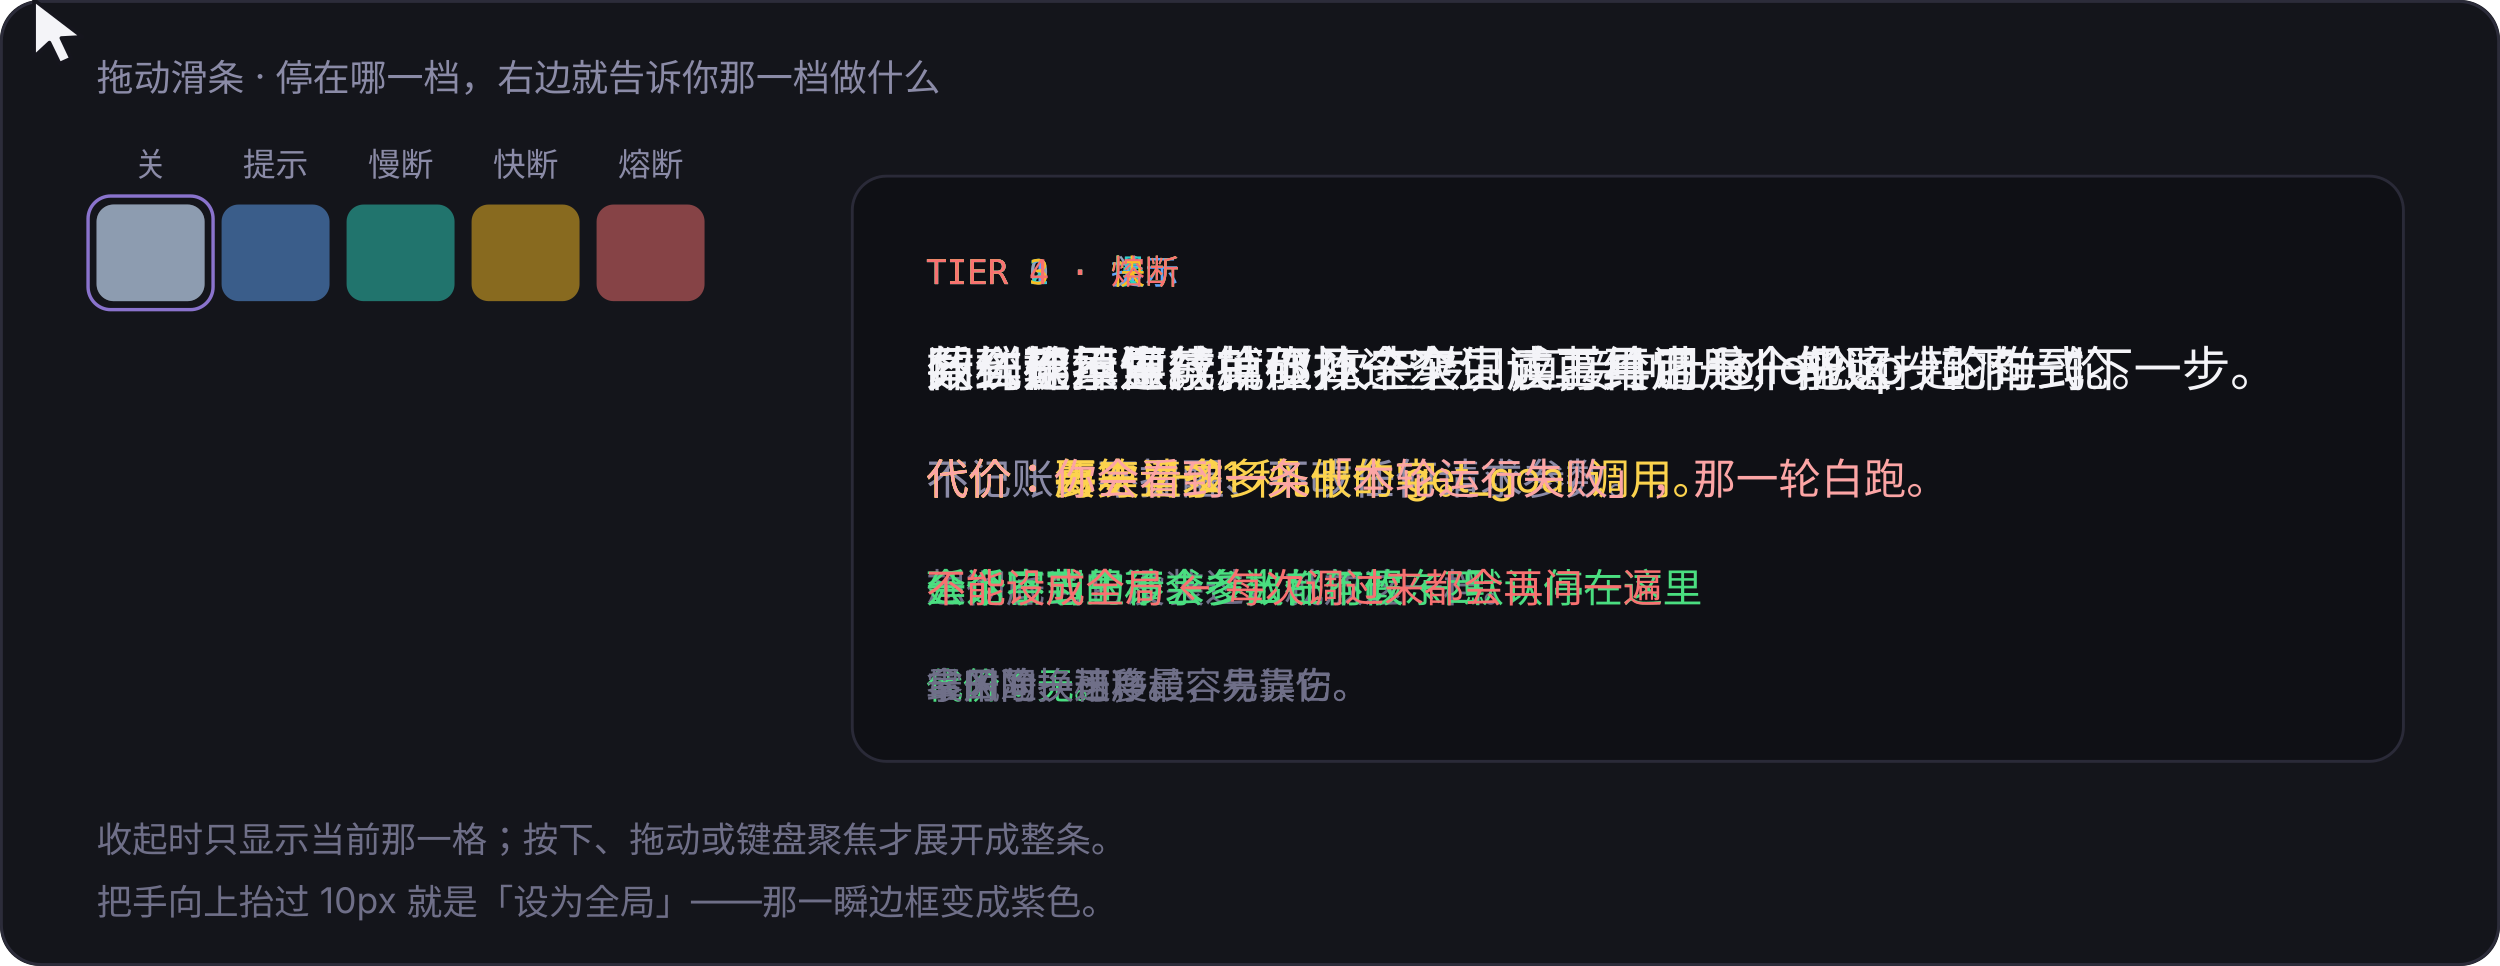
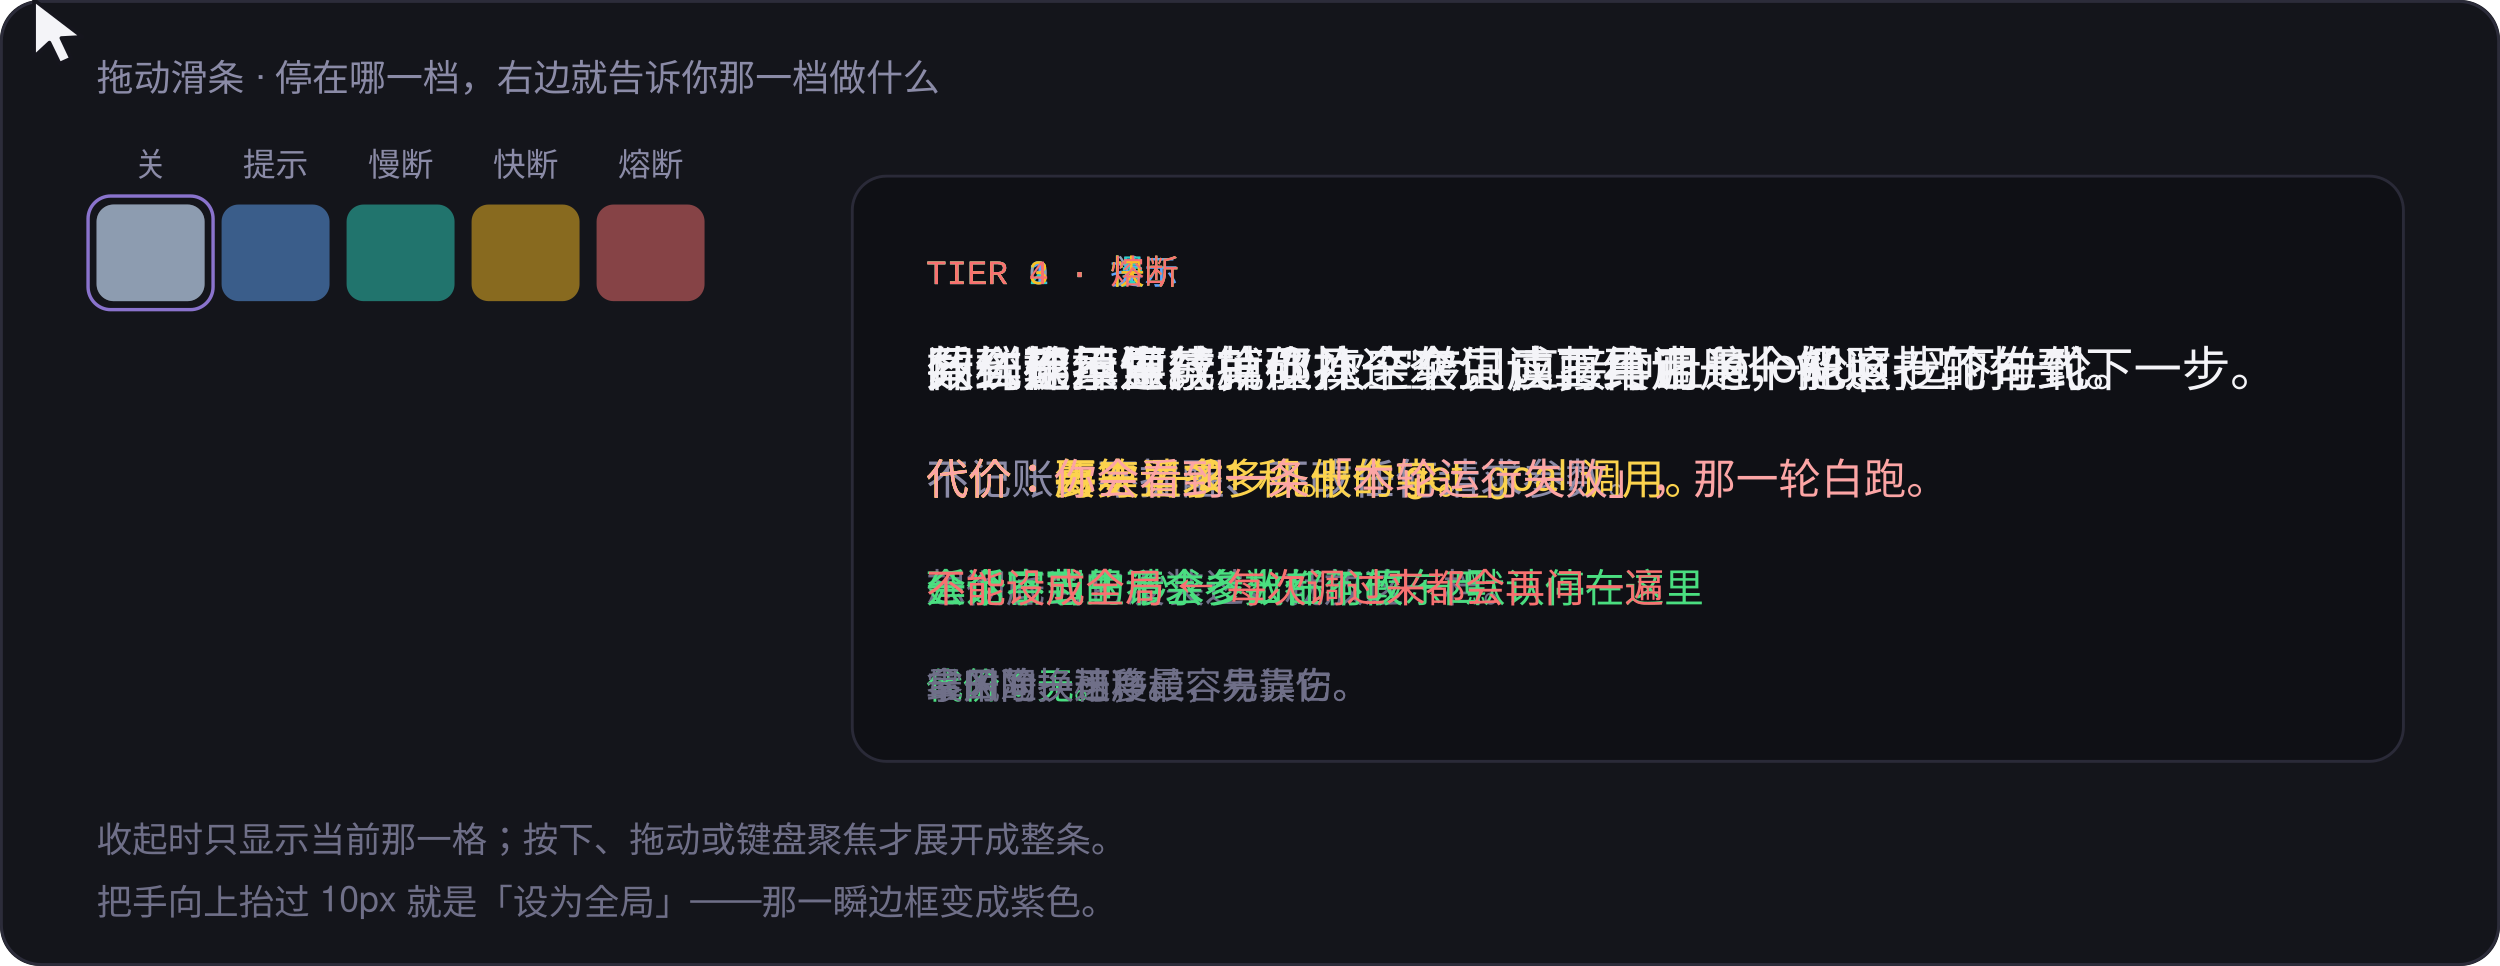
<svg xmlns="http://www.w3.org/2000/svg" width="880" height="340" viewBox="0 0 880 340" role="img" aria-label="拖动滑条切换五档的动画">
  <defs>
    <style>
-       .ui { font-family: system-ui,-apple-system,'Segoe UI',sans-serif; }
-       .mono { font-family: ui-monospace,SFMono-Regular,Menlo,monospace; }
+       .ui { font-family: -apple-system,BlinkMacSystemFont,'Segoe UI','PingFang SC','Hiragino Sans GB','Microsoft YaHei','Noto Sans SC',Helvetica,Arial,sans-serif; }
+       .mono { font-family: ui-monospace,SFMono-Regular,'SF Mono',Consolas,'Liberation Mono',Menlo,'Microsoft YaHei',monospace; }
    </style>
  </defs>
  <rect width="880" height="340" rx="14" fill="#14151b" />
  <rect x="0.5" y="0.5" width="879" height="339" rx="14" fill="none" stroke="#2c2c3a" />
  <text x="34" y="32" class="ui" font-size="13" fill="#8b8ba7">拖动滑条 · 停在哪一档，右边就告诉你那一档做什么</text>
  <g class="ui" font-size="11.5" fill="#8b8ba7">
    <text x="53" y="62" text-anchor="middle">关</text>
    <text x="97" y="62" text-anchor="middle">提示</text>
    <text x="141" y="62" text-anchor="middle">慢断</text>
    <text x="185" y="62" text-anchor="middle">快断</text>
    <text x="229" y="62" text-anchor="middle">熔断</text>
  </g>
  <g>
    <rect x="34" y="72" width="38" height="34" rx="6" fill="#94a3b8" opacity="0.5" />
    <rect x="78" y="72" width="38" height="34" rx="6" fill="#60a5fa" opacity="0.5" />
    <rect x="122" y="72" width="38" height="34" rx="6" fill="#2dd4bf" opacity="0.5" />
    <rect x="166" y="72" width="38" height="34" rx="6" fill="#fbbf24" opacity="0.5" />
    <rect x="210" y="72" width="38" height="34" rx="6" fill="#f87171" opacity="0.5" />
  </g>
  <rect x="34" y="72" width="38" height="34" rx="6" fill="#94a3b8" opacity="0.9">
    <animate attributeName="x" values="34;34;78;78;122;122;166;166;210;210;34" keyTimes="0;0.16;0.20;0.36;0.40;0.56;0.60;0.76;0.80;0.96;1" dur="13s" repeatCount="indefinite" />
    <animate attributeName="fill" values="#94a3b8;#94a3b8;#60a5fa;#60a5fa;#2dd4bf;#2dd4bf;#fbbf24;#fbbf24;#f87171;#f87171;#94a3b8" keyTimes="0;0.16;0.20;0.36;0.40;0.56;0.60;0.76;0.80;0.96;1" dur="13s" repeatCount="indefinite" />
  </rect>
  <rect x="31" y="69" width="44" height="40" rx="8" fill="none" stroke="#a78bfa" stroke-width="1.2" opacity="0.8">
    <animate attributeName="x" values="31;31;75;75;119;119;163;163;207;207;31" keyTimes="0;0.16;0.20;0.36;0.40;0.56;0.60;0.76;0.80;0.96;1" dur="13s" repeatCount="indefinite" />
  </rect>
  <g>
    <animateTransform attributeName="transform" type="translate" values="41,100; 41,100; 85,100; 85,100; 129,100; 129,100; 173,100; 173,100; 217,100; 217,100; 41,100" keyTimes="0;0.16;0.20;0.36;0.40;0.56;0.60;0.76;0.80;0.96;1" dur="13s" repeatCount="indefinite" />
    <path d="M12,0 L12,20 L17.4,15 L21,22.4 L25,20.6 L21.6,13.4 L29,13 Z" fill="#f4f4f8" stroke="#15151d" stroke-width="1.3" stroke-linejoin="round" />
  </g>
  <g transform="translate(300,62)">
    <rect x="0" y="0" width="546" height="206" rx="12" fill="#0f1015" stroke="#2a2a38" />
    <g>
      <animate attributeName="opacity" values="1;1;0;0;0;0;0;0;0;0;1" keyTimes="0;0.16;0.20;0.36;0.40;0.56;0.60;0.76;0.80;0.96;1" dur="13s" repeatCount="indefinite" />
      <text x="26" y="38" class="mono" font-size="12" fill="#94a3b8">TIER 0 · 关</text>
      <text x="26" y="74" class="ui" font-size="17" fill="#f4f4f8">什么都不做。</text>
      <text x="26" y="112" class="ui" font-size="15" fill="#8b8ba7">不记账、不提醒、不改任何请求参数。</text>
      <text x="26" y="150" class="ui" font-size="14" fill="#6f6f88">想彻底当它没装过，就放这一档。</text>
      <text x="26" y="184" class="ui" font-size="13" fill="#4ade80">代价：无。</text>
    </g>
    <g>
      <animate attributeName="opacity" values="0;0;1;1;0;0;0;0;0;0;0" keyTimes="0;0.16;0.20;0.36;0.40;0.56;0.60;0.76;0.80;0.96;1" dur="13s" repeatCount="indefinite" />
      <text x="26" y="38" class="mono" font-size="12" fill="#60a5fa">TIER 1 · 提示</text>
      <text x="26" y="74" class="ui" font-size="17" fill="#f4f4f8">系统提示里禁掉那几个空词，再给它一个能照抄的句式。</text>
      <text x="26" y="112" class="ui" font-size="15" fill="#fcd34d">代价：每次请求多几十个字。</text>
      <text x="26" y="150" class="ui" font-size="14" fill="#4ade80">一个字节的请求参数都不改 ← 默认停在这里</text>
      <text x="26" y="184" class="ui" font-size="13" fill="#6f6f88">零风险、可移植，先靠它。</text>
    </g>
    <g>
      <animate attributeName="opacity" values="0;0;0;0;1;1;0;0;0;0;0" keyTimes="0;0.16;0.20;0.36;0.40;0.56;0.60;0.76;0.80;0.96;1" dur="13s" repeatCount="indefinite" />
      <text x="26" y="38" class="mono" font-size="12" fill="#2dd4bf">TIER 2 · 慢断</text>
      <text x="26" y="74" class="ui" font-size="17" fill="#f4f4f8">数到连续短行就砍掉这次生成，再用 followup 起下一轮。</text>
      <text x="26" y="112" class="ui" font-size="15" fill="#fcd34d">代价：要等 7–21 秒。</text>
      <text x="26" y="150" class="ui" font-size="14" fill="#4ade80">会话日志里不会多出任何假东西</text>
      <text x="26" y="184" class="ui" font-size="13" fill="#6f6f88">拿时间换干净。</text>
    </g>
    <g>
      <animate attributeName="opacity" values="0;0;0;0;0;0;1;1;0;0;0" keyTimes="0;0.16;0.20;0.36;0.40;0.56;0.60;0.76;0.80;0.96;1" dur="13s" repeatCount="indefinite" />
      <text x="26" y="38" class="mono" font-size="12" fill="#fbbf24">TIER 3 · 快断</text>
      <text x="26" y="74" class="ui" font-size="17" fill="#f4f4f8">同样砍掉生成，但补一个只读工具调用，把这一轮推到下一步。</text>
      <text x="26" y="112" class="ui" font-size="15" fill="#fcd34d">代价：历史里多一条假的 get_goal 调用。</text>
      <text x="26" y="150" class="ui" font-size="14" fill="#4ade80">延迟不到 1 秒</text>
      <text x="26" y="184" class="ui" font-size="13" fill="#6f6f88">拿干净换速度。</text>
    </g>
    <g>
      <animate attributeName="opacity" values="0;0;0;0;0;0;0;0;1;1;0" keyTimes="0;0.16;0.20;0.36;0.40;0.56;0.60;0.76;0.80;0.96;1" dur="13s" repeatCount="indefinite" />
      <text x="26" y="38" class="mono" font-size="12" fill="#f87171">TIER 4 · 熔断</text>
      <text x="26" y="74" class="ui" font-size="17" fill="#f4f4f8">同一轮里连续第 3 次空转，直接中止这一轮。</text>
      <text x="26" y="112" class="ui" font-size="15" fill="#fca5a5">代价：你会看到一条「本轮运行失败」，那一轮白跑。</text>
      <text x="26" y="150" class="ui" font-size="14" fill="#f87171">不能设成全局 ← 每次调过来都会再问一遍</text>
      <text x="26" y="184" class="ui" font-size="13" fill="#6f6f88">最凶的一档，最容易误伤。</text>
    </g>
  </g>
  <text x="34" y="300" class="ui" font-size="12.5" fill="#6f6f88">
    收起时只显示当前那一格；按下、拖动或键盘聚焦才展开成整条。
  </text>
  <text x="34" y="322" class="ui" font-size="12.5" fill="#6f6f88">
    把手向上抬过 10px 就是「设为全局」——那一瞬边框变成紫色。
  </text>
</svg>
